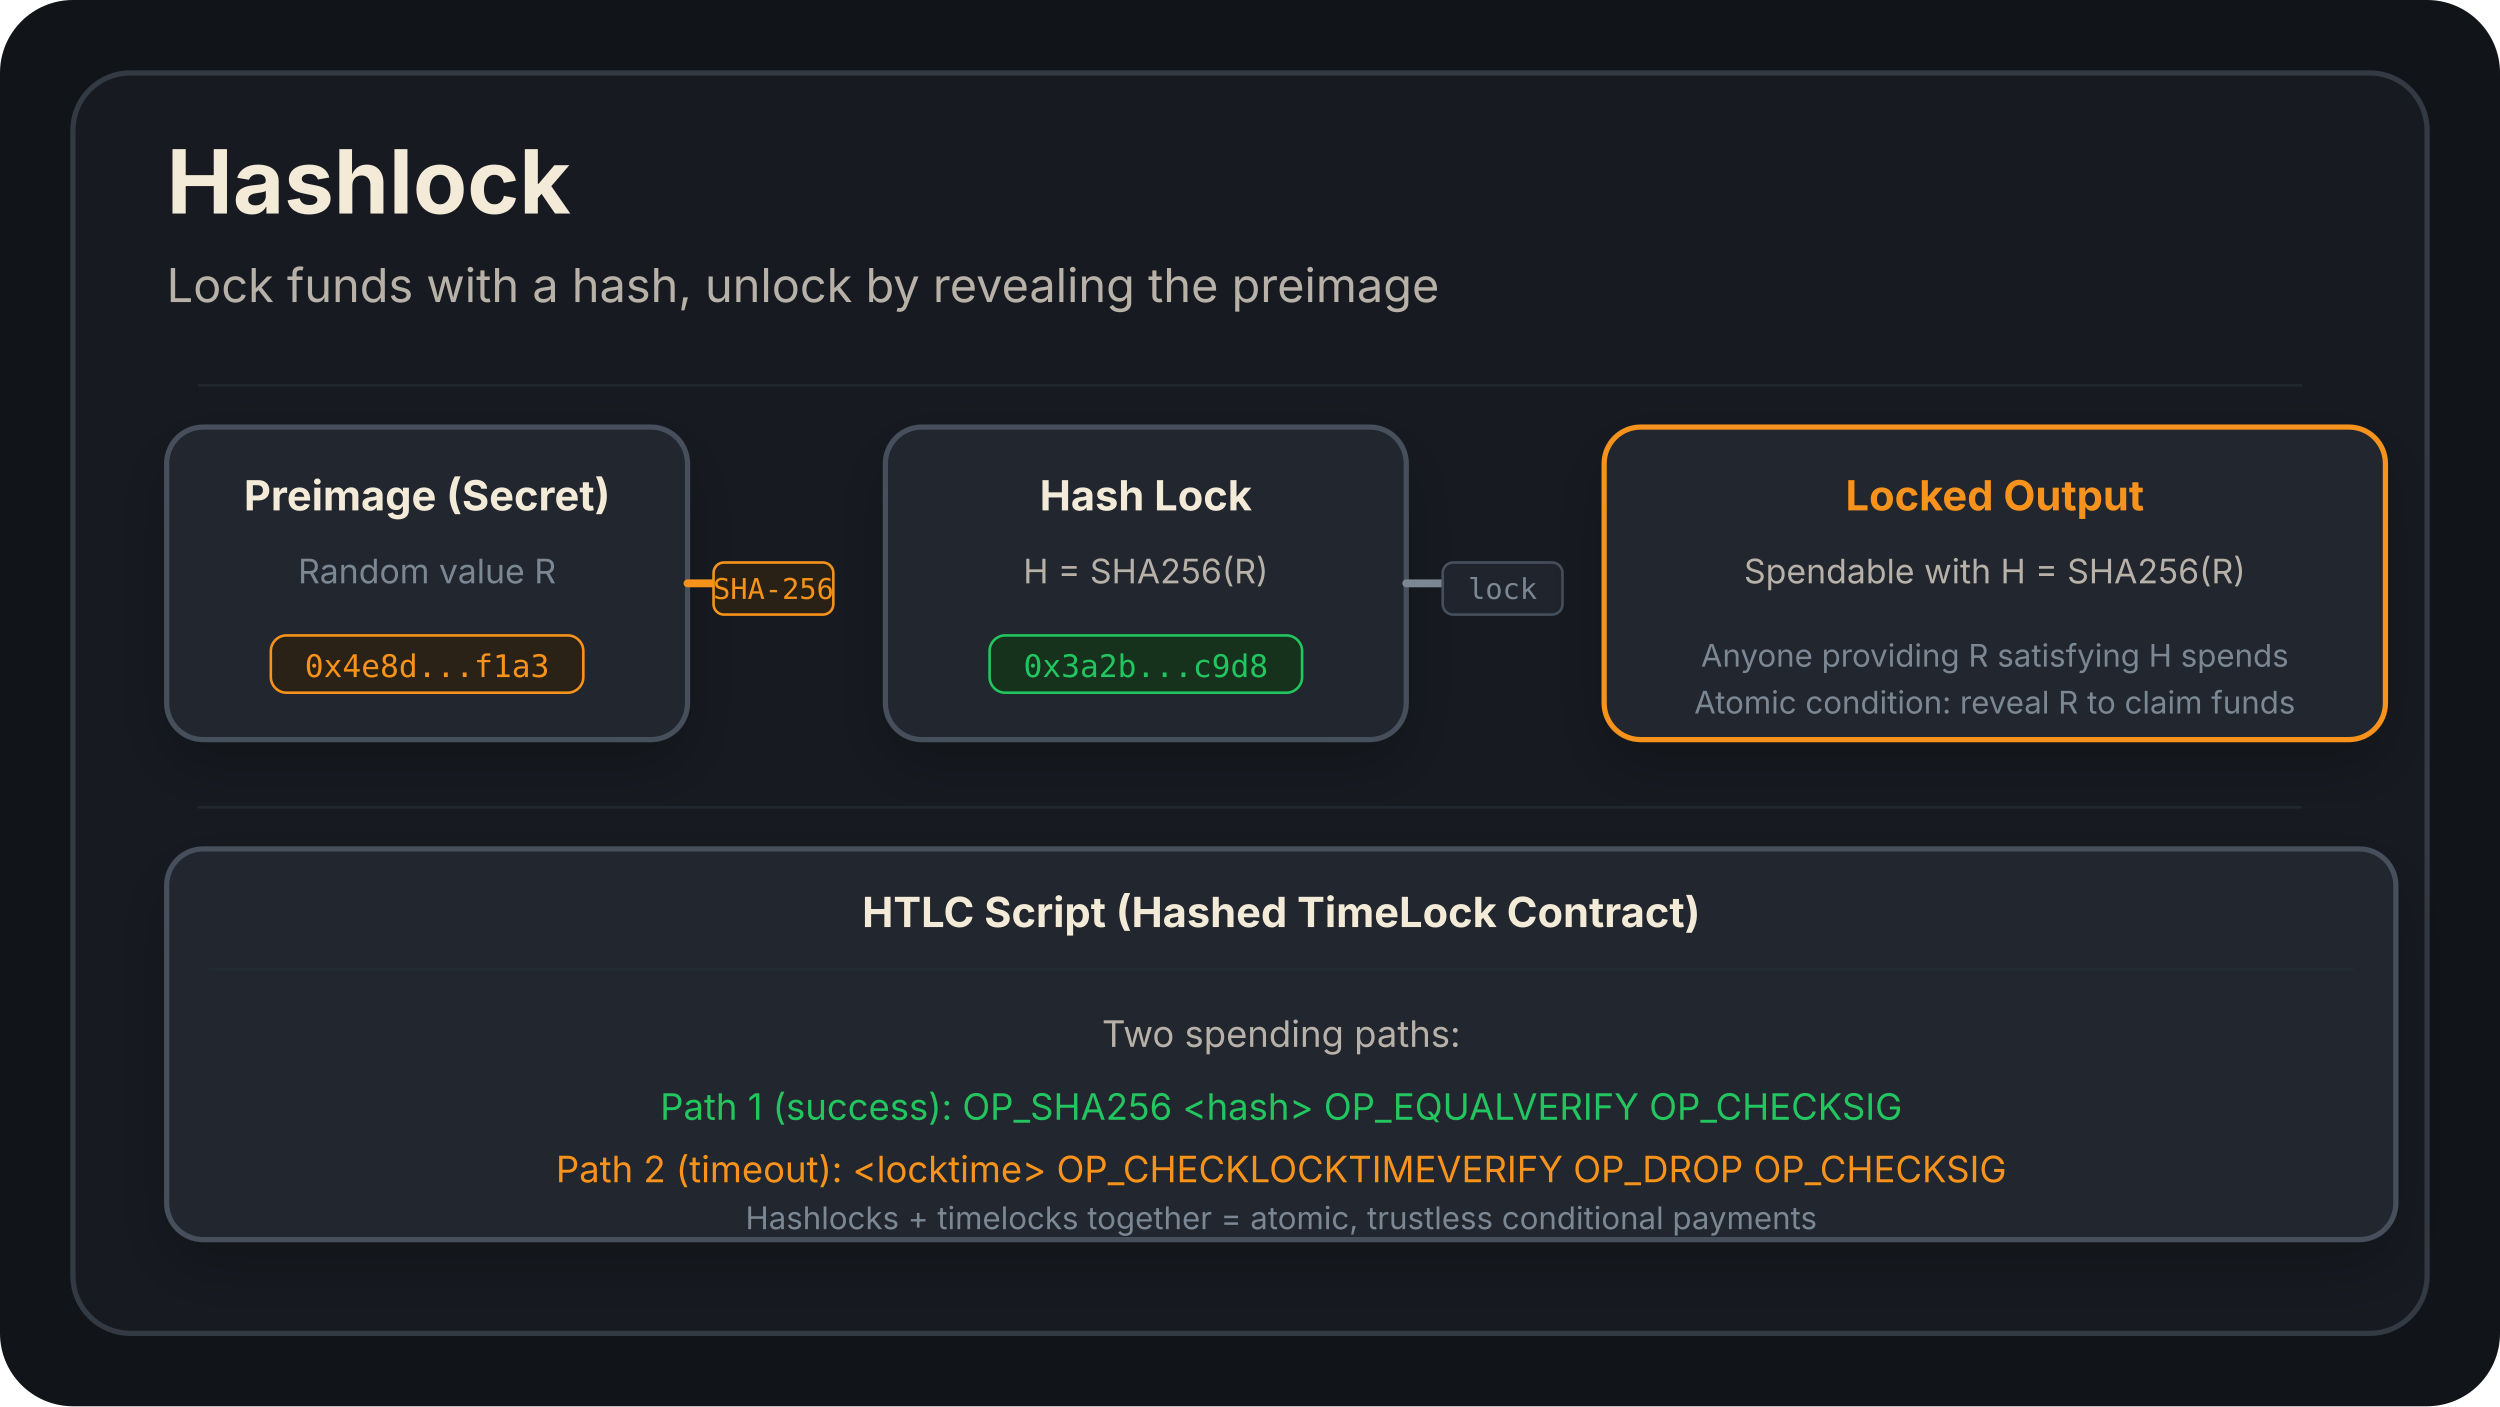
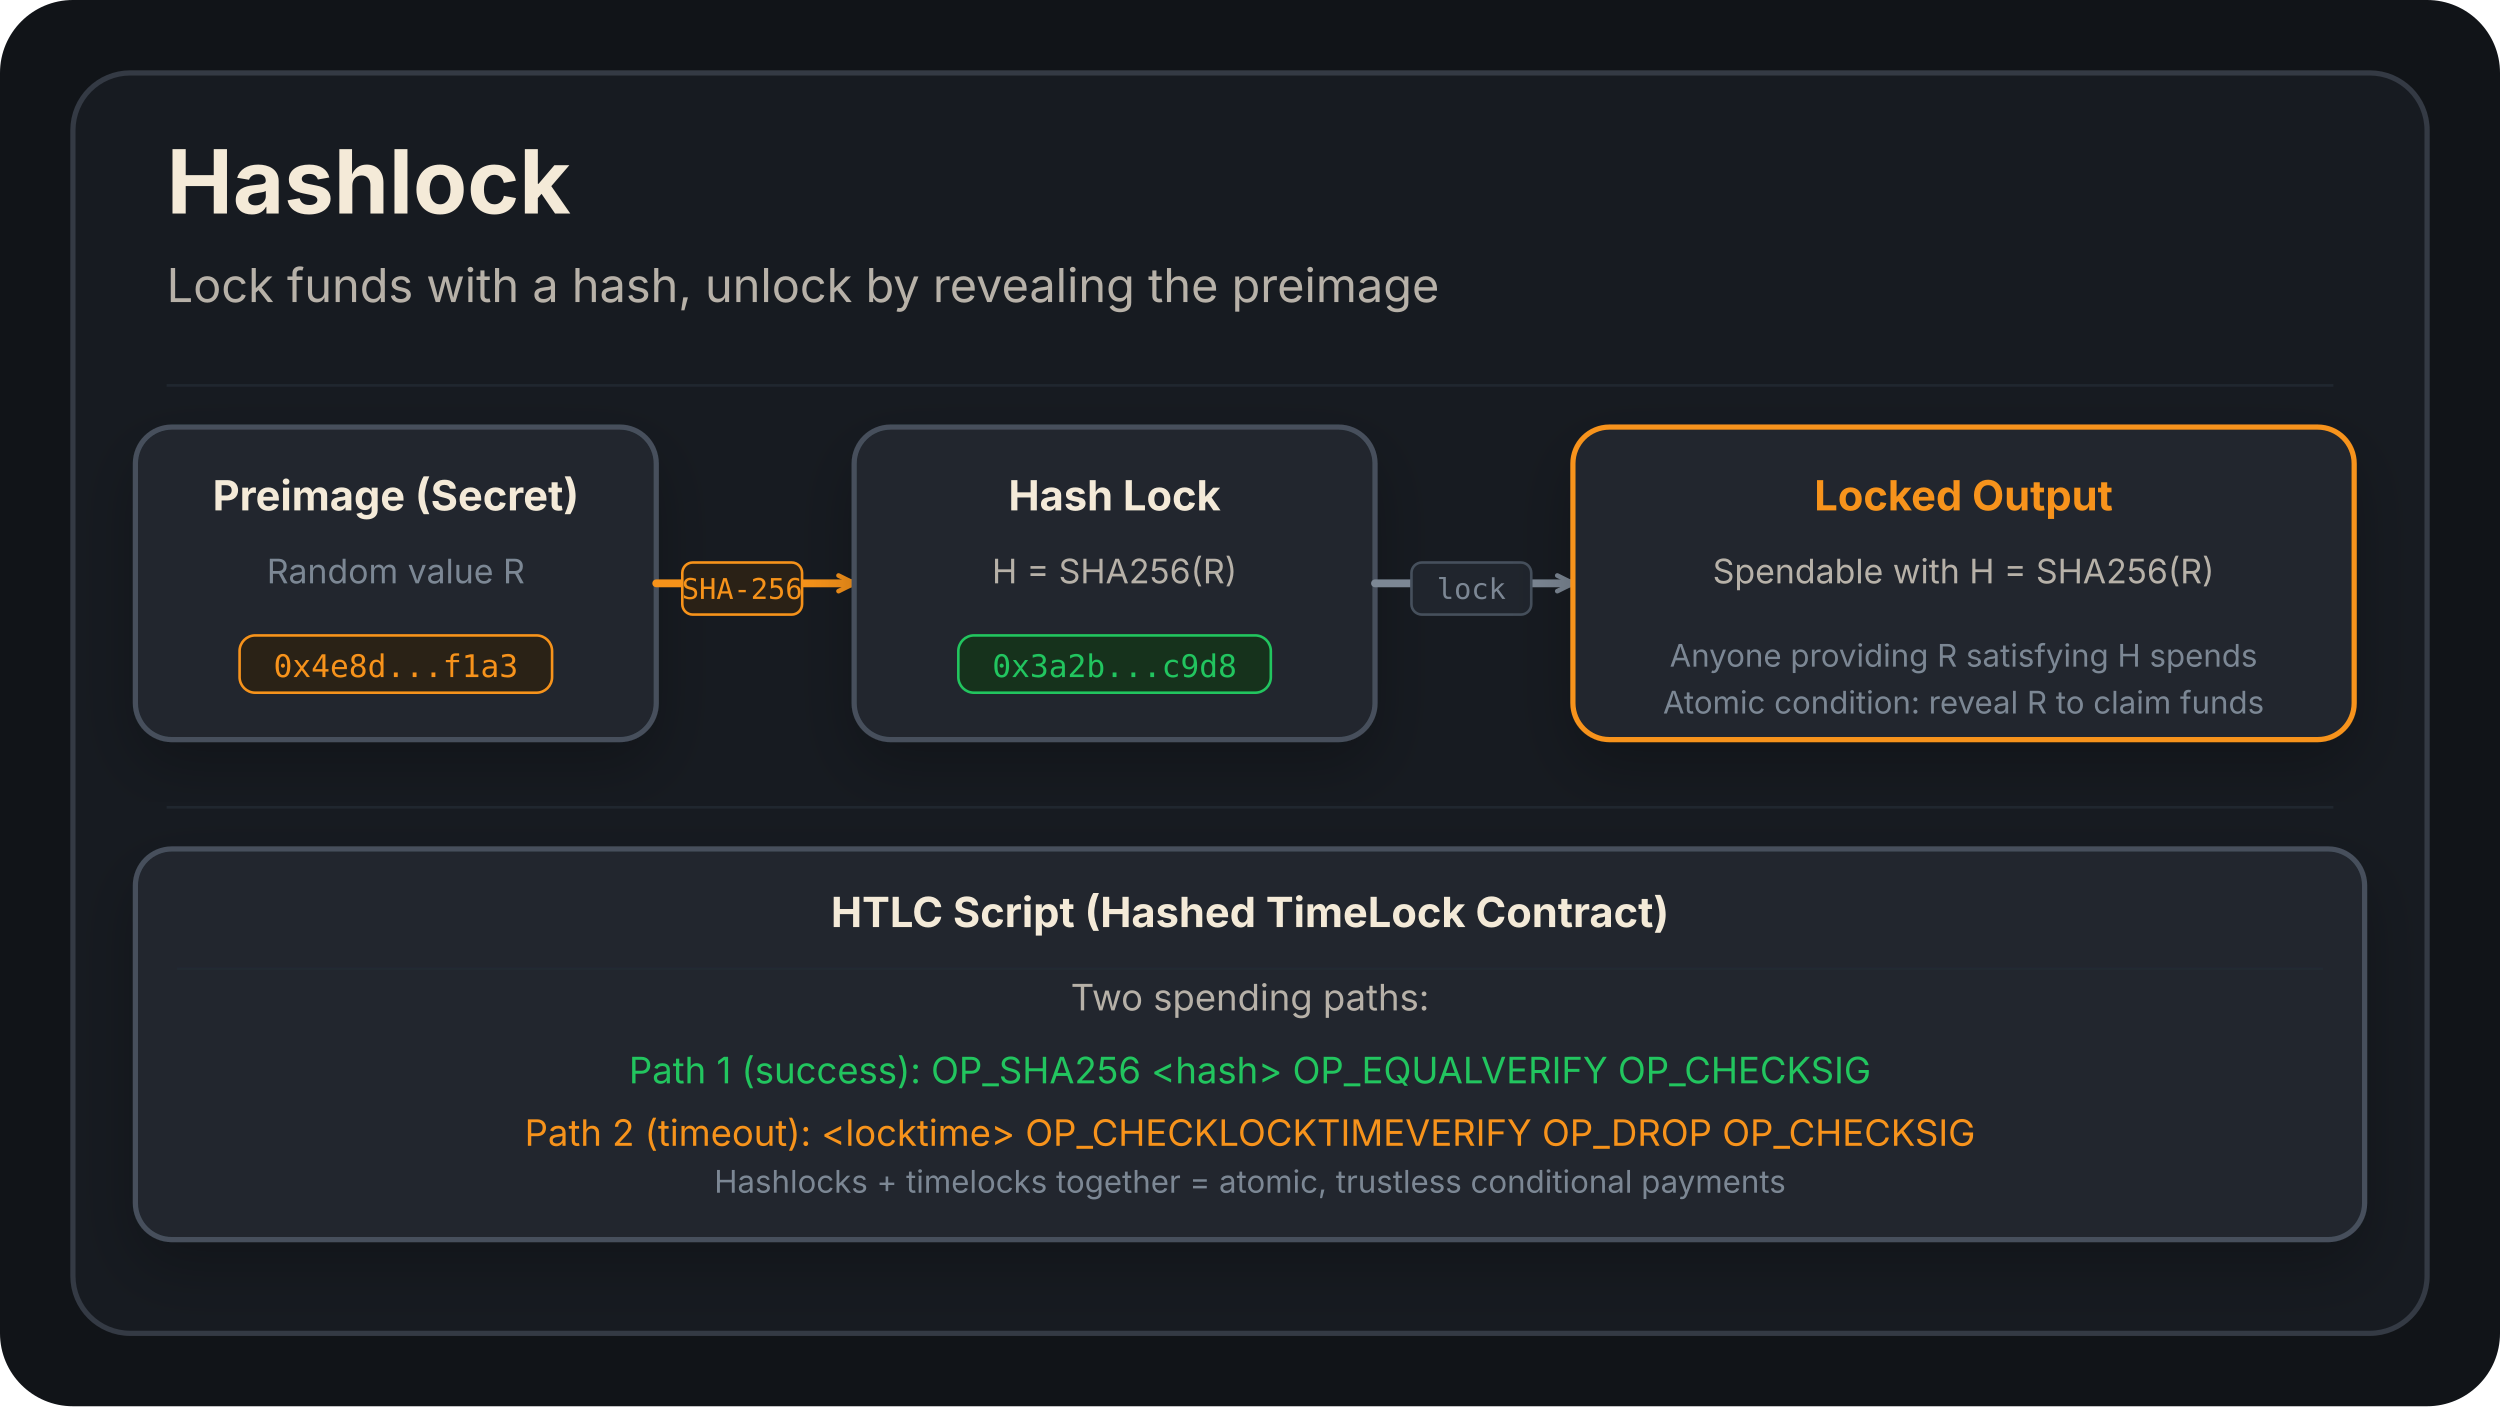
<svg xmlns="http://www.w3.org/2000/svg" width="960" height="540" viewBox="0 0 960 540" fill="none" role="img" aria-labelledby="title desc">
  <defs>
    <marker id="arrow-orange" markerWidth="10" markerHeight="10" refX="8" refY="5" orient="auto" markerUnits="userSpaceOnUse">
      <path d="M2 2L8 5L2 8" fill="none" stroke="#F7931A" stroke-width="1.8" stroke-linecap="round" stroke-linejoin="round" />
    </marker>
    <marker id="arrow-muted" markerWidth="10" markerHeight="10" refX="8" refY="5" orient="auto" markerUnits="userSpaceOnUse">
      <path d="M2 2L8 5L2 8" fill="none" stroke="#7C8794" stroke-width="1.8" stroke-linecap="round" stroke-linejoin="round" />
    </marker>
    <marker id="arrow-green" markerWidth="10" markerHeight="10" refX="8" refY="5" orient="auto" markerUnits="userSpaceOnUse">
      <path d="M2 2L8 5L2 8" fill="none" stroke="#22C55E" stroke-width="1.8" stroke-linecap="round" stroke-linejoin="round" />
    </marker>
    <filter id="soft" x="-20%" y="-20%" width="140%" height="140%">
      <feDropShadow dx="0" dy="10" stdDeviation="12" flood-color="#000000" flood-opacity="0.24" />
    </filter>
  </defs>
  <rect width="960" height="540" rx="28" fill="#111418" />
  <rect x="28" y="28" width="904" height="484" rx="22" fill="#171B21" stroke="#343A44" stroke-width="2" />
  <text x="64" y="82" fill="#F4EAD8" font-family="Inter, Arial, sans-serif" font-size="34" font-weight="700">Hashlock</text>
  <text x="64" y="116" fill="#B7B1A8" font-family="Inter, Arial, sans-serif" font-size="18">Lock funds with a hash, unlock by revealing the preimage</text>
  <g stroke="#28313B" stroke-width="1" opacity="0.55">
-     <path d="M76 148H884" />
-     <path d="M76 310H884" />
+     <path d="M64 148H896" />
+     <path d="M64 310H896" />
  </g>
  <g filter="url(#soft)">
-     <rect x="64" y="164" width="200" height="120" rx="14" fill="#20252D" stroke="#46505C" stroke-width="2" />
-     <text x="164" y="196" text-anchor="middle" fill="#F4EAD8" font-family="Inter, Arial, sans-serif" font-size="16" font-weight="700">Preimage (Secret)</text>
-     <text x="164" y="224" text-anchor="middle" fill="#7C8794" font-family="Inter, Arial, sans-serif" font-size="13">Random value R</text>
-     <rect x="104" y="244" width="120" height="22" rx="6" fill="#2A2116" stroke="#F7931A" stroke-width="1" />
-     <text x="164" y="260" text-anchor="middle" fill="#F7931A" font-family="JetBrains Mono, monospace" font-size="12">0x4e8d...f1a3</text>
+     <rect x="52" y="164" width="200" height="120" rx="14" fill="#20252D" stroke="#46505C" stroke-width="2" />
+     <text x="152" y="196" text-anchor="middle" fill="#F4EAD8" font-family="Inter, Arial, sans-serif" font-size="16" font-weight="700">Preimage (Secret)</text>
+     <text x="152" y="224" text-anchor="middle" fill="#7C8794" font-family="Inter, Arial, sans-serif" font-size="13">Random value R</text>
+     <rect x="92" y="244" width="120" height="22" rx="6" fill="#2A2116" stroke="#F7931A" stroke-width="1" />
+     <text x="152" y="260" text-anchor="middle" fill="#F7931A" font-family="JetBrains Mono, monospace" font-size="12">0x4e8d...f1a3</text>
  </g>
-   <path d="M264 224L318 224" stroke="#F7931A" stroke-width="3" stroke-linecap="round" marker-end="url(#arrow-orange)" />
-   <rect x="274" y="216" width="46" height="20" rx="4" fill="#2A2116" stroke="#F7931A" stroke-width="1" />
-   <text x="297" y="230" text-anchor="middle" fill="#F7931A" font-family="JetBrains Mono, monospace" font-size="11">SHA-256</text>
+   <path d="M252 224L328 224" stroke="#F7931A" stroke-width="3" stroke-linecap="round" marker-end="url(#arrow-orange)" />
+   <rect x="262" y="216" width="46" height="20" rx="4" fill="#2A2116" stroke="#F7931A" stroke-width="1" />
+   <text x="285" y="230" text-anchor="middle" fill="#F7931A" font-family="JetBrains Mono, monospace" font-size="11">SHA-256</text>
  <g filter="url(#soft)">
-     <rect x="340" y="164" width="200" height="120" rx="14" fill="#20252D" stroke="#46505C" stroke-width="2" />
-     <text x="440" y="196" text-anchor="middle" fill="#F4EAD8" font-family="Inter, Arial, sans-serif" font-size="16" font-weight="700">Hash Lock</text>
-     <text x="440" y="224" text-anchor="middle" fill="#B7B1A8" font-family="Inter, Arial, sans-serif" font-size="13">H = SHA256(R)</text>
-     <rect x="380" y="244" width="120" height="22" rx="6" fill="#14321E" stroke="#22C55E" stroke-width="1" />
-     <text x="440" y="260" text-anchor="middle" fill="#22C55E" font-family="JetBrains Mono, monospace" font-size="12">0x3a2b...c9d8</text>
+     <rect x="328" y="164" width="200" height="120" rx="14" fill="#20252D" stroke="#46505C" stroke-width="2" />
+     <text x="428" y="196" text-anchor="middle" fill="#F4EAD8" font-family="Inter, Arial, sans-serif" font-size="16" font-weight="700">Hash Lock</text>
+     <text x="428" y="224" text-anchor="middle" fill="#B7B1A8" font-family="Inter, Arial, sans-serif" font-size="13">H = SHA256(R)</text>
+     <rect x="368" y="244" width="120" height="22" rx="6" fill="#14321E" stroke="#22C55E" stroke-width="1" />
+     <text x="428" y="260" text-anchor="middle" fill="#22C55E" font-family="JetBrains Mono, monospace" font-size="12">0x3a2b...c9d8</text>
  </g>
-   <path d="M540 224L596 224" stroke="#7C8794" stroke-width="3" stroke-linecap="round" marker-end="url(#arrow-muted)" />
-   <rect x="554" y="216" width="46" height="20" rx="4" fill="#20252D" stroke="#46505C" stroke-width="1" />
-   <text x="577" y="230" text-anchor="middle" fill="#7C8794" font-family="JetBrains Mono, monospace" font-size="11">lock</text>
+   <path d="M528 224L604 224" stroke="#7C8794" stroke-width="3" stroke-linecap="round" marker-end="url(#arrow-muted)" />
+   <rect x="542" y="216" width="46" height="20" rx="4" fill="#20252D" stroke="#46505C" stroke-width="1" />
+   <text x="565" y="230" text-anchor="middle" fill="#7C8794" font-family="JetBrains Mono, monospace" font-size="11">lock</text>
  <g filter="url(#soft)">
-     <rect x="616" y="164" width="300" height="120" rx="14" fill="#20252D" stroke="#F7931A" stroke-width="2" />
-     <text x="766" y="196" text-anchor="middle" fill="#F7931A" font-family="Inter, Arial, sans-serif" font-size="16" font-weight="700">Locked Output</text>
-     <text x="766" y="224" text-anchor="middle" fill="#B7B1A8" font-family="Inter, Arial, sans-serif" font-size="13">Spendable with H = SHA256(R)</text>
-     <text x="766" y="256" text-anchor="middle" fill="#7C8794" font-family="Inter, Arial, sans-serif" font-size="12">Anyone providing R satisfying H spends</text>
-     <text x="766" y="274" text-anchor="middle" fill="#7C8794" font-family="Inter, Arial, sans-serif" font-size="12">Atomic condition: reveal R to claim funds</text>
+     <rect x="604" y="164" width="300" height="120" rx="14" fill="#20252D" stroke="#F7931A" stroke-width="2" />
+     <text x="754" y="196" text-anchor="middle" fill="#F7931A" font-family="Inter, Arial, sans-serif" font-size="16" font-weight="700">Locked Output</text>
+     <text x="754" y="224" text-anchor="middle" fill="#B7B1A8" font-family="Inter, Arial, sans-serif" font-size="13">Spendable with H = SHA256(R)</text>
+     <text x="754" y="256" text-anchor="middle" fill="#7C8794" font-family="Inter, Arial, sans-serif" font-size="12">Anyone providing R satisfying H spends</text>
+     <text x="754" y="274" text-anchor="middle" fill="#7C8794" font-family="Inter, Arial, sans-serif" font-size="12">Atomic condition: reveal R to claim funds</text>
  </g>
  <g filter="url(#soft)">
-     <rect x="64" y="326" width="856" height="150" rx="14" fill="#20252D" stroke="#46505C" stroke-width="2" />
-     <text x="492" y="356" text-anchor="middle" fill="#F4EAD8" font-family="Inter, Arial, sans-serif" font-size="16" font-weight="700">HTLC Script (Hashed TimeLock Contract)</text>
+     <rect x="52" y="326" width="856" height="150" rx="14" fill="#20252D" stroke="#46505C" stroke-width="2" />
+     <text x="480" y="356" text-anchor="middle" fill="#F4EAD8" font-family="Inter, Arial, sans-serif" font-size="16" font-weight="700">HTLC Script (Hashed TimeLock Contract)</text>
    <g stroke="#28313B" stroke-width="1" opacity="0.4">
-       <path d="M80 372H904" />
+       <path d="M68 372H892" />
    </g>
-     <text x="492" y="402" text-anchor="middle" fill="#B7B1A8" font-family="Inter, Arial, sans-serif" font-size="14">Two spending paths:</text>
-     <text x="492" y="430" text-anchor="middle" fill="#22C55E" font-family="Inter, Arial, sans-serif" font-size="14">Path 1 (success): OP_SHA256 &lt;hash&gt; OP_EQUALVERIFY OP_CHECKSIG</text>
-     <text x="492" y="454" text-anchor="middle" fill="#F7931A" font-family="Inter, Arial, sans-serif" font-size="14">Path 2 (timeout): &lt;locktime&gt; OP_CHECKLOCKTIMEVERIFY OP_DROP OP_CHECKSIG</text>
-     <text x="492" y="472" text-anchor="middle" fill="#7C8794" font-family="Inter, Arial, sans-serif" font-size="12">Hashlocks + timelocks together = atomic, trustless conditional payments</text>
+     <text x="480" y="388" text-anchor="middle" fill="#B7B1A8" font-family="Inter, Arial, sans-serif" font-size="14">Two spending paths:</text>
+     <text x="480" y="416" text-anchor="middle" fill="#22C55E" font-family="Inter, Arial, sans-serif" font-size="14">Path 1 (success): OP_SHA256 &lt;hash&gt; OP_EQUALVERIFY OP_CHECKSIG</text>
+     <text x="480" y="440" text-anchor="middle" fill="#F7931A" font-family="Inter, Arial, sans-serif" font-size="14">Path 2 (timeout): &lt;locktime&gt; OP_CHECKLOCKTIMEVERIFY OP_DROP OP_CHECKSIG</text>
+     <text x="480" y="458" text-anchor="middle" fill="#7C8794" font-family="Inter, Arial, sans-serif" font-size="12">Hashlocks + timelocks together = atomic, trustless conditional payments</text>
  </g>
</svg>
